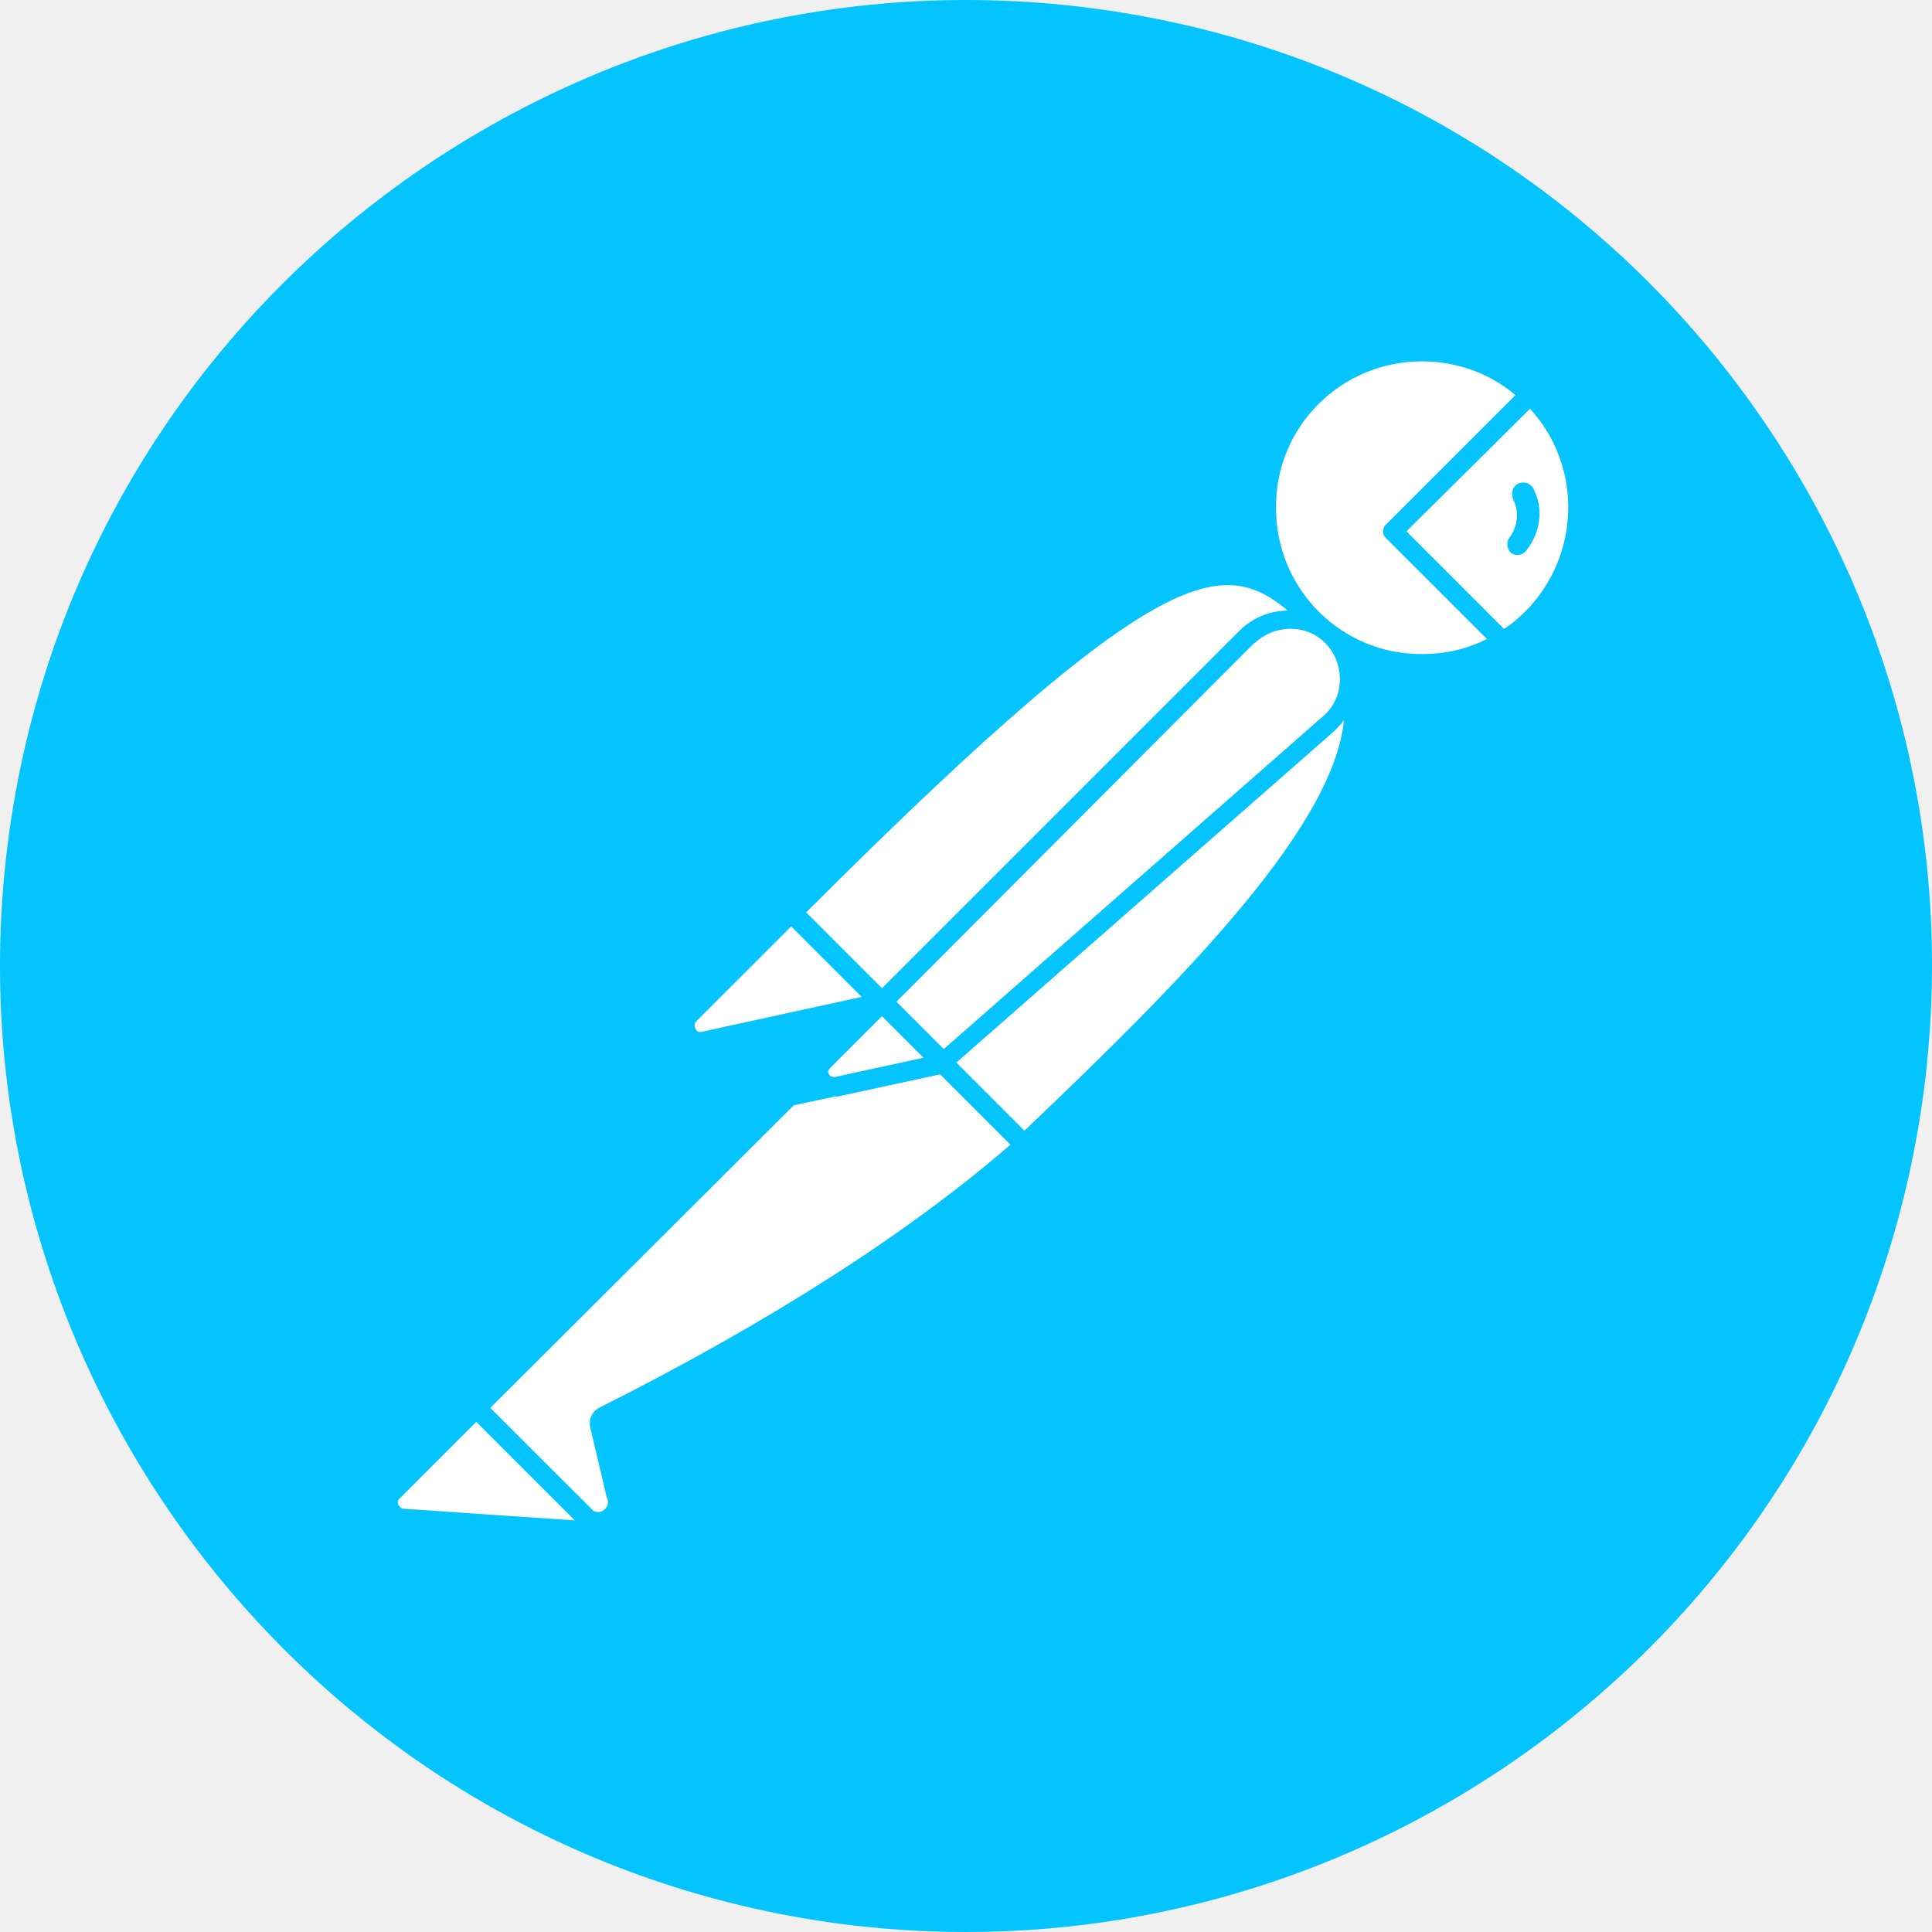
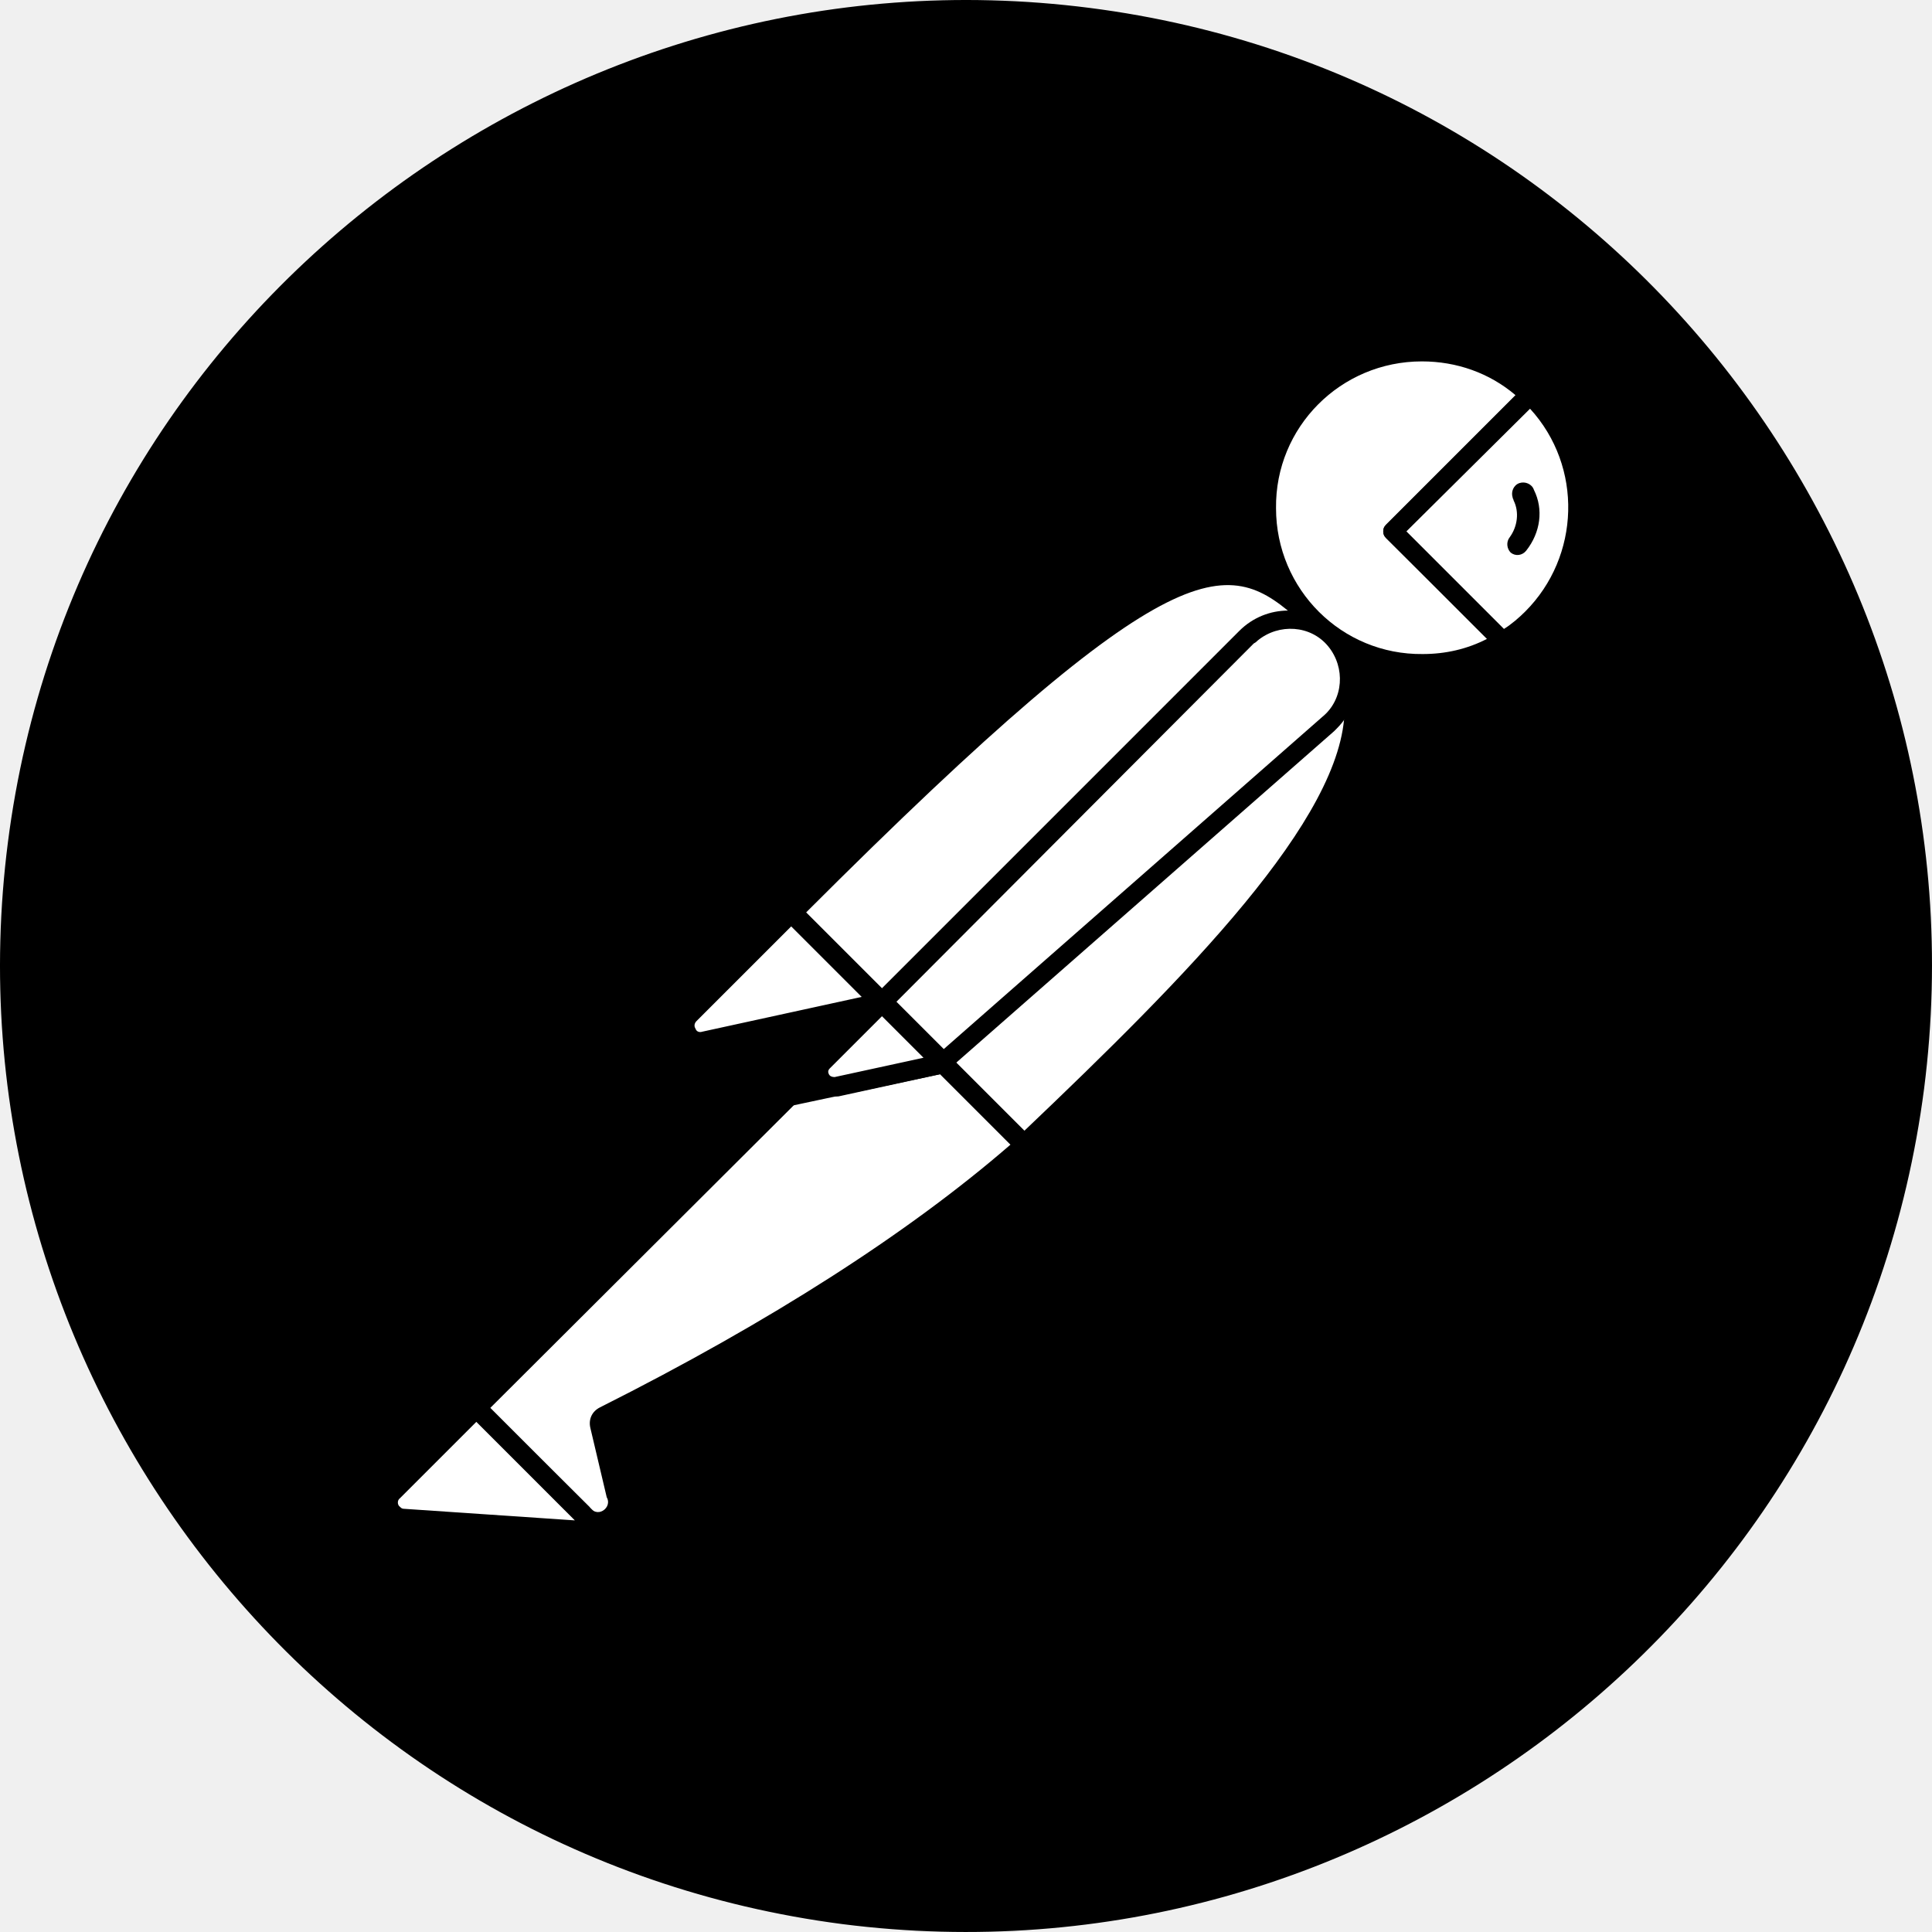
- <svg xmlns="http://www.w3.org/2000/svg" width="800px" height="800px" viewBox="0 0 256 256" version="1.1" preserveAspectRatio="xMidYMid" fill="#000000">
-   <g id="SVGRepo_bgCarrier" strokeWidth="0" />
-   <g id="SVGRepo_tracerCarrier" stroke-linecap="round" strokeLinejoin="round" />
-   <g id="SVGRepo_iconCarrier">
-     <g>
-       <path d="M254.953,144.253 C263.912,74.122 214.384,10.005 144.381,1.047 C74.378,-7.912 10.005,41.616 1.047,111.619 C-7.912,181.622 41.616,245.867 111.619,254.953 C181.75,263.912 245.867,214.384 254.953,144.253 Z" fill="#04c4ff"> </path>
-       <g transform="translate(50.18122, 45.19892)">
-         <path d="M124.018,36.985 L70.012,90.992 L54.783,75.762 C107.893,22.652 113.14,27.259 124.018,36.985 L124.018,36.985 Z" fill="#FFFFFF"> </path>
-         <path d="M70.012,92.271 C69.628,92.271 69.372,92.143 69.116,91.887 L53.759,76.658 C53.247,76.146 53.247,75.378 53.759,74.867 C107.765,20.86 113.396,25.979 124.786,36.217 C125.042,36.473 125.17,36.729 125.17,37.113 C125.17,37.497 125.042,37.753 124.786,38.009 L70.78,91.887 C70.652,92.143 70.268,92.271 70.012,92.271 Z M56.575,75.762 L70.012,89.2 L122.099,37.113 C112.629,28.667 106.23,26.107 56.575,75.762 L56.575,75.762 Z" fill="#04c4ff"> </path>
-         <path d="M85.497,106.477 L70.78,91.759 L124.786,37.753 C139.248,52.343 117.62,76.018 85.497,106.477 Z" fill="#FFFFFF"> </path>
-         <path d="M85.497,107.757 C85.113,107.757 84.858,107.629 84.602,107.373 L69.884,92.655 C69.628,92.399 69.628,92.143 69.628,91.759 C69.628,91.376 69.756,91.12 70.012,90.864 L124.018,36.857 C124.53,36.345 125.298,36.345 125.81,36.857 C129.138,39.929 130.929,44.28 130.801,48.759 C130.545,62.965 114.42,81.009 86.521,107.373 C86.137,107.629 85.753,107.757 85.497,107.757 L85.497,107.757 Z M72.572,91.759 C80.762,100.078 84.218,103.405 85.497,104.685 C106.998,84.209 127.858,63.221 127.986,48.759 C128.114,45.432 126.834,42.104 124.658,39.545 L72.572,91.759 Z" fill="#04c4ff"> </path>
-         <path d="M55.039,76.146 L65.917,87.024 C66.173,87.28 66.173,87.536 65.917,87.792 C65.789,87.92 65.789,87.92 65.661,87.92 L43.137,92.783 C41.985,92.911 40.961,92.143 40.705,90.992 C40.577,90.352 40.833,89.712 41.217,89.328 L54.271,76.274 C54.527,76.018 54.911,75.89 55.039,76.146 Z" fill="#FFFFFF"> </path>
-         <path d="M42.753,94.063 C40.833,94.063 39.426,92.527 39.426,90.608 C39.426,89.712 39.81,88.816 40.45,88.176 L53.503,75.122 C54.271,74.483 55.295,74.483 56.063,75.122 L66.941,86 C67.709,86.64 67.709,87.792 66.941,88.56 C66.685,88.816 66.429,88.944 66.045,89.072 L43.521,93.935 C43.265,93.935 43.009,94.063 42.753,94.063 L42.753,94.063 Z M54.655,77.554 L42.113,90.096 C41.857,90.352 41.729,90.736 41.985,91.12 C42.113,91.504 42.497,91.631 42.881,91.504 L63.997,86.896 L54.655,77.554 Z" fill="#04c4ff"> </path>
-         <path d="M152.557,7.039 C144.367,-0.896 131.185,-0.64 123.251,7.679 C115.316,15.997 115.572,29.051 123.89,36.985 C130.673,43.512 140.911,44.664 148.974,39.801 L134.385,25.211 L152.557,7.039 Z" fill="#FFFFFF"> </path>
-         <path d="M138.224,44.024 C126.066,44.024 116.212,34.17 116.212,22.012 C116.212,9.854 126.066,-1.81866161e-14 138.224,-1.81866161e-14 C143.855,-1.81866161e-14 149.358,2.176 153.453,6.143 C153.709,6.399 153.837,6.655 153.837,7.039 C153.837,7.423 153.709,7.679 153.453,7.935 L136.176,25.211 L149.742,38.777 C150.254,39.289 150.254,40.057 149.742,40.569 C149.614,40.697 149.614,40.697 149.486,40.825 C146.158,42.872 142.191,44.024 138.224,44.024 Z M138.224,2.688 C127.474,2.688 118.771,11.39 118.899,22.14 C118.899,32.89 127.602,41.593 138.352,41.465 C141.295,41.465 144.239,40.825 146.926,39.417 L133.489,26.107 C133.233,25.851 133.105,25.595 133.105,25.211 C133.105,24.828 133.233,24.572 133.489,24.316 L150.638,7.167 C147.182,4.223 142.831,2.688 138.224,2.688 L138.224,2.688 Z" fill="#04c4ff"> </path>
-         <path d="M152.941,7.423 L152.685,7.167 L134.385,25.211 L148.846,39.673 C150.254,38.777 151.661,37.753 152.813,36.601 C161.004,28.539 161.004,15.485 152.941,7.423 L152.941,7.423 Z" fill="#FFFFFF"> </path>
-         <path d="M148.974,41.081 C148.59,41.081 148.334,40.953 148.078,40.697 L133.489,26.107 C133.233,25.851 133.105,25.595 133.105,25.211 C133.105,24.828 133.233,24.572 133.489,24.316 L151.661,6.143 C152.173,5.631 152.941,5.631 153.453,6.143 L153.837,6.399 C162.412,14.973 162.412,28.795 153.965,37.497 C152.685,38.777 151.278,39.929 149.742,40.825 C149.358,40.953 149.102,41.081 148.974,41.081 L148.974,41.081 Z M136.176,25.211 L149.102,38.137 C150.126,37.497 151.15,36.601 151.917,35.834 C159.212,28.539 159.596,16.637 152.557,8.958 L136.176,25.211 Z" fill="#04c4ff"> </path>
-         <path d="M126.194,39.289 C123.123,36.217 118.132,36.217 115.06,39.289 L66.813,87.536 L74.875,95.599 L125.938,50.807 C129.266,47.991 129.521,43 126.706,39.673 C126.45,39.545 126.322,39.417 126.194,39.289 L126.194,39.289 Z" fill="#FFFFFF"> </path>
-         <path d="M74.747,96.879 C74.363,96.879 74.107,96.751 73.851,96.495 L65.789,88.432 C65.277,87.92 65.277,87.152 65.789,86.64 L114.036,38.393 C117.62,34.81 123.379,34.81 126.962,38.393 C130.545,41.976 130.545,47.735 126.962,51.319 C126.834,51.447 126.706,51.575 126.578,51.703 L75.515,96.495 C75.387,96.751 75.131,96.879 74.747,96.879 L74.747,96.879 Z M68.604,87.536 L74.875,93.807 L125.042,49.783 C127.858,47.479 128.114,43.256 125.81,40.441 C123.507,37.625 119.283,37.369 116.468,39.673 C116.34,39.801 116.212,39.929 115.956,40.057 L68.604,87.536 Z" fill="#04c4ff"> </path>
-         <path d="M29.827,142.438 C29.316,142.694 29.06,143.206 29.188,143.718 L31.363,152.932 C31.875,154.212 31.107,155.748 29.699,156.132 C28.676,156.516 27.524,156.132 26.884,155.364 L12.806,141.415 L58.75,95.471 L74.619,95.727 L85.369,106.477 C82.81,108.652 67.325,123.626 29.827,142.438 L29.827,142.438 Z" fill="#FFFFFF"> </path>
-         <path d="M28.804,157.412 C27.78,157.412 26.756,157.028 26.116,156.26 L12.167,142.31 C11.911,142.054 11.783,141.798 11.783,141.415 C11.783,141.031 11.911,140.775 12.167,140.519 L58.11,94.575 C58.366,94.319 58.75,94.191 59.006,94.191 L74.875,94.447 C75.259,94.447 75.515,94.575 75.771,94.831 L86.521,105.581 C86.777,105.837 86.905,106.221 86.905,106.605 C86.905,106.989 86.777,107.245 86.393,107.501 L85.497,108.268 C71.932,120.17 53.503,132.072 30.595,143.462 L32.771,152.549 C33.155,154.212 32.387,156.004 30.851,156.9 C30.083,157.284 29.443,157.412 28.804,157.412 Z M14.726,141.415 L27.908,154.468 C28.292,155.108 29.06,155.364 29.699,154.98 C30.339,154.596 30.595,153.828 30.211,153.188 L28.036,143.974 C27.78,142.822 28.292,141.798 29.316,141.287 C51.967,129.897 70.268,118.123 83.706,106.477 L74.235,97.007 L59.518,96.751 L14.726,141.415 Z" fill="#04c4ff"> </path>
-         <path d="M1.928,152.421 L12.934,141.415 L29.316,157.796 L3.208,156.004 C2.056,155.876 1.289,154.852 1.417,153.7 C1.417,153.188 1.545,152.676 1.928,152.421 L1.928,152.421 Z" fill="#FFFFFF"> </path>
-         <path d="M29.316,158.947 L3.08,157.156 C1.161,157.028 -0.119,155.364 0.009,153.444 C0.137,152.676 0.393,151.909 1.033,151.397 L12.039,140.391 C12.551,139.879 13.318,139.879 13.83,140.391 L30.211,156.772 C30.595,157.156 30.723,157.668 30.467,158.179 C30.211,158.691 29.827,158.947 29.316,158.947 L29.316,158.947 Z M12.934,143.206 L2.824,153.316 C2.44,153.572 2.44,154.212 2.824,154.468 C2.952,154.596 3.08,154.724 3.336,154.724 L25.988,156.26 L12.934,143.206 Z" fill="#04c4ff"> </path>
-         <path d="M54.271,101.358 C53.503,101.358 52.991,100.718 52.991,100.078 C52.991,99.694 53.119,99.438 53.375,99.182 L65.789,86.768 C66.301,86.256 67.069,86.256 67.581,86.768 L75.643,94.831 C76.027,95.215 76.155,95.599 76.027,96.111 C75.899,96.495 75.515,96.879 75.003,97.007 L54.527,101.358 C54.399,101.358 54.271,101.358 54.271,101.358 L54.271,101.358 Z M66.685,89.456 L58.238,97.902 L72.06,94.959 L66.685,89.456 Z" fill="#04c4ff"> </path>
-         <path d="M74.619,95.727 L60.542,98.798 C59.518,99.054 58.494,98.414 58.238,97.39 C58.11,96.751 58.238,96.111 58.75,95.599 L66.557,87.792 L74.619,95.727 Z" fill="#FFFFFF"> </path>
-         <path d="M60.286,100.078 C58.494,100.078 57.087,98.67 57.087,96.879 C57.087,95.983 57.47,95.215 57.982,94.575 L65.789,86.768 C66.301,86.256 67.069,86.256 67.581,86.768 L75.643,94.831 C76.027,95.215 76.155,95.599 76.027,96.111 C75.899,96.495 75.515,96.879 75.003,97.007 L60.926,100.078 C60.67,100.078 60.414,100.078 60.286,100.078 L60.286,100.078 Z M66.685,89.456 L59.774,96.367 C59.518,96.623 59.518,96.879 59.646,97.134 C59.774,97.39 60.03,97.518 60.414,97.518 L72.188,94.959 L66.685,89.456 Z" fill="#04c4ff"> </path>
-         <path d="M153.069,19.708 C152.813,18.941 151.917,18.557 151.15,18.813 C150.382,19.069 149.998,19.964 150.254,20.732 C150.254,20.86 150.382,20.988 150.382,21.116 C151.15,22.652 150.894,24.572 149.87,25.979 C149.358,26.619 149.486,27.515 149.998,28.027 C150.638,28.539 151.533,28.411 152.045,27.771 C153.965,25.339 154.349,22.268 153.069,19.708 L153.069,19.708 Z" fill="#04c4ff"> </path>
-       </g>
+ <svg xmlns="http://www.w3.org/2000/svg" width="800px" height="800px" viewBox="0 0 256 256" version="1.1" preserveAspectRatio="xMidYMid">
+   <g>
+     <path d="M254.953,144.253 C263.912,74.122 214.384,10.005 144.381,1.047 C74.378,-7.912 10.005,41.616 1.047,111.619 C-7.912,181.622 41.616,245.867 111.619,254.953 C181.75,263.912 245.867,214.384 254.953,144.253 Z" fill="currentColor">
+ 
+ </path>
+     <g transform="translate(50.18122, 45.19892)">
+       <path d="M124.018,36.985 L70.012,90.992 L54.783,75.762 C107.893,22.652 113.14,27.259 124.018,36.985 L124.018,36.985 Z" fill="#FFFFFF">
+ 
+ </path>
+       <path d="M70.012,92.271 C69.628,92.271 69.372,92.143 69.116,91.887 L53.759,76.658 C53.247,76.146 53.247,75.378 53.759,74.867 C107.765,20.86 113.396,25.979 124.786,36.217 C125.042,36.473 125.17,36.729 125.17,37.113 C125.17,37.497 125.042,37.753 124.786,38.009 L70.78,91.887 C70.652,92.143 70.268,92.271 70.012,92.271 Z M56.575,75.762 L70.012,89.2 L122.099,37.113 C112.629,28.667 106.23,26.107 56.575,75.762 L56.575,75.762 Z" fill="currentColor">
+ 
+ </path>
+       <path d="M85.497,106.477 L70.78,91.759 L124.786,37.753 C139.248,52.343 117.62,76.018 85.497,106.477 Z" fill="#FFFFFF">
+ 
+ </path>
+       <path d="M85.497,107.757 C85.113,107.757 84.858,107.629 84.602,107.373 L69.884,92.655 C69.628,92.399 69.628,92.143 69.628,91.759 C69.628,91.376 69.756,91.12 70.012,90.864 L124.018,36.857 C124.53,36.345 125.298,36.345 125.81,36.857 C129.138,39.929 130.929,44.28 130.801,48.759 C130.545,62.965 114.42,81.009 86.521,107.373 C86.137,107.629 85.753,107.757 85.497,107.757 L85.497,107.757 Z M72.572,91.759 C80.762,100.078 84.218,103.405 85.497,104.685 C106.998,84.209 127.858,63.221 127.986,48.759 C128.114,45.432 126.834,42.104 124.658,39.545 L72.572,91.759 Z" fill="currentColor">
+ 
+ </path>
+       <path d="M55.039,76.146 L65.917,87.024 C66.173,87.28 66.173,87.536 65.917,87.792 C65.789,87.92 65.789,87.92 65.661,87.92 L43.137,92.783 C41.985,92.911 40.961,92.143 40.705,90.992 C40.577,90.352 40.833,89.712 41.217,89.328 L54.271,76.274 C54.527,76.018 54.911,75.89 55.039,76.146 Z" fill="#FFFFFF">
+ 
+ </path>
+       <path d="M42.753,94.063 C40.833,94.063 39.426,92.527 39.426,90.608 C39.426,89.712 39.81,88.816 40.45,88.176 L53.503,75.122 C54.271,74.483 55.295,74.483 56.063,75.122 L66.941,86 C67.709,86.64 67.709,87.792 66.941,88.56 C66.685,88.816 66.429,88.944 66.045,89.072 L43.521,93.935 C43.265,93.935 43.009,94.063 42.753,94.063 L42.753,94.063 Z M54.655,77.554 L42.113,90.096 C41.857,90.352 41.729,90.736 41.985,91.12 C42.113,91.504 42.497,91.631 42.881,91.504 L63.997,86.896 L54.655,77.554 Z" fill="currentColor">
+ 
+ </path>
+       <path d="M152.557,7.039 C144.367,-0.896 131.185,-0.64 123.251,7.679 C115.316,15.997 115.572,29.051 123.89,36.985 C130.673,43.512 140.911,44.664 148.974,39.801 L134.385,25.211 L152.557,7.039 Z" fill="#FFFFFF">
+ 
+ </path>
+       <path d="M138.224,44.024 C126.066,44.024 116.212,34.17 116.212,22.012 C116.212,9.854 126.066,-1.81866161e-14 138.224,-1.81866161e-14 C143.855,-1.81866161e-14 149.358,2.176 153.453,6.143 C153.709,6.399 153.837,6.655 153.837,7.039 C153.837,7.423 153.709,7.679 153.453,7.935 L136.176,25.211 L149.742,38.777 C150.254,39.289 150.254,40.057 149.742,40.569 C149.614,40.697 149.614,40.697 149.486,40.825 C146.158,42.872 142.191,44.024 138.224,44.024 Z M138.224,2.688 C127.474,2.688 118.771,11.39 118.899,22.14 C118.899,32.89 127.602,41.593 138.352,41.465 C141.295,41.465 144.239,40.825 146.926,39.417 L133.489,26.107 C133.233,25.851 133.105,25.595 133.105,25.211 C133.105,24.828 133.233,24.572 133.489,24.316 L150.638,7.167 C147.182,4.223 142.831,2.688 138.224,2.688 L138.224,2.688 Z" fill="currentColor">
+ 
+ </path>
+       <path d="M152.941,7.423 L152.685,7.167 L134.385,25.211 L148.846,39.673 C150.254,38.777 151.661,37.753 152.813,36.601 C161.004,28.539 161.004,15.485 152.941,7.423 L152.941,7.423 Z" fill="#FFFFFF">
+ 
+ </path>
+       <path d="M148.974,41.081 C148.59,41.081 148.334,40.953 148.078,40.697 L133.489,26.107 C133.233,25.851 133.105,25.595 133.105,25.211 C133.105,24.828 133.233,24.572 133.489,24.316 L151.661,6.143 C152.173,5.631 152.941,5.631 153.453,6.143 L153.837,6.399 C162.412,14.973 162.412,28.795 153.965,37.497 C152.685,38.777 151.278,39.929 149.742,40.825 C149.358,40.953 149.102,41.081 148.974,41.081 L148.974,41.081 Z M136.176,25.211 L149.102,38.137 C150.126,37.497 151.15,36.601 151.917,35.834 C159.212,28.539 159.596,16.637 152.557,8.958 L136.176,25.211 Z" fill="currentColor">
+ 
+ </path>
+       <path d="M126.194,39.289 C123.123,36.217 118.132,36.217 115.06,39.289 L66.813,87.536 L74.875,95.599 L125.938,50.807 C129.266,47.991 129.521,43 126.706,39.673 C126.45,39.545 126.322,39.417 126.194,39.289 L126.194,39.289 Z" fill="#FFFFFF">
+ 
+ </path>
+       <path d="M74.747,96.879 C74.363,96.879 74.107,96.751 73.851,96.495 L65.789,88.432 C65.277,87.92 65.277,87.152 65.789,86.64 L114.036,38.393 C117.62,34.81 123.379,34.81 126.962,38.393 C130.545,41.976 130.545,47.735 126.962,51.319 C126.834,51.447 126.706,51.575 126.578,51.703 L75.515,96.495 C75.387,96.751 75.131,96.879 74.747,96.879 L74.747,96.879 Z M68.604,87.536 L74.875,93.807 L125.042,49.783 C127.858,47.479 128.114,43.256 125.81,40.441 C123.507,37.625 119.283,37.369 116.468,39.673 C116.34,39.801 116.212,39.929 115.956,40.057 L68.604,87.536 Z" fill="currentColor">
+ 
+ </path>
+       <path d="M29.827,142.438 C29.316,142.694 29.06,143.206 29.188,143.718 L31.363,152.932 C31.875,154.212 31.107,155.748 29.699,156.132 C28.676,156.516 27.524,156.132 26.884,155.364 L12.806,141.415 L58.75,95.471 L74.619,95.727 L85.369,106.477 C82.81,108.652 67.325,123.626 29.827,142.438 L29.827,142.438 Z" fill="#FFFFFF">
+ 
+ </path>
+       <path d="M28.804,157.412 C27.78,157.412 26.756,157.028 26.116,156.26 L12.167,142.31 C11.911,142.054 11.783,141.798 11.783,141.415 C11.783,141.031 11.911,140.775 12.167,140.519 L58.11,94.575 C58.366,94.319 58.75,94.191 59.006,94.191 L74.875,94.447 C75.259,94.447 75.515,94.575 75.771,94.831 L86.521,105.581 C86.777,105.837 86.905,106.221 86.905,106.605 C86.905,106.989 86.777,107.245 86.393,107.501 L85.497,108.268 C71.932,120.17 53.503,132.072 30.595,143.462 L32.771,152.549 C33.155,154.212 32.387,156.004 30.851,156.9 C30.083,157.284 29.443,157.412 28.804,157.412 Z M14.726,141.415 L27.908,154.468 C28.292,155.108 29.06,155.364 29.699,154.98 C30.339,154.596 30.595,153.828 30.211,153.188 L28.036,143.974 C27.78,142.822 28.292,141.798 29.316,141.287 C51.967,129.897 70.268,118.123 83.706,106.477 L74.235,97.007 L59.518,96.751 L14.726,141.415 Z" fill="currentColor">
+ 
+ </path>
+       <path d="M1.928,152.421 L12.934,141.415 L29.316,157.796 L3.208,156.004 C2.056,155.876 1.289,154.852 1.417,153.7 C1.417,153.188 1.545,152.676 1.928,152.421 L1.928,152.421 Z" fill="#FFFFFF">
+ 
+ </path>
+       <path d="M29.316,158.947 L3.08,157.156 C1.161,157.028 -0.119,155.364 0.009,153.444 C0.137,152.676 0.393,151.909 1.033,151.397 L12.039,140.391 C12.551,139.879 13.318,139.879 13.83,140.391 L30.211,156.772 C30.595,157.156 30.723,157.668 30.467,158.179 C30.211,158.691 29.827,158.947 29.316,158.947 L29.316,158.947 Z M12.934,143.206 L2.824,153.316 C2.44,153.572 2.44,154.212 2.824,154.468 C2.952,154.596 3.08,154.724 3.336,154.724 L25.988,156.26 L12.934,143.206 Z" fill="currentColor">
+ 
+ </path>
+       <path d="M54.271,101.358 C53.503,101.358 52.991,100.718 52.991,100.078 C52.991,99.694 53.119,99.438 53.375,99.182 L65.789,86.768 C66.301,86.256 67.069,86.256 67.581,86.768 L75.643,94.831 C76.027,95.215 76.155,95.599 76.027,96.111 C75.899,96.495 75.515,96.879 75.003,97.007 L54.527,101.358 C54.399,101.358 54.271,101.358 54.271,101.358 L54.271,101.358 Z M66.685,89.456 L58.238,97.902 L72.06,94.959 L66.685,89.456 Z" fill="currentColor">
+ 
+ </path>
+       <path d="M74.619,95.727 L60.542,98.798 C59.518,99.054 58.494,98.414 58.238,97.39 C58.11,96.751 58.238,96.111 58.75,95.599 L66.557,87.792 L74.619,95.727 Z" fill="#FFFFFF">
+ 
+ </path>
+       <path d="M60.286,100.078 C58.494,100.078 57.087,98.67 57.087,96.879 C57.087,95.983 57.47,95.215 57.982,94.575 L65.789,86.768 C66.301,86.256 67.069,86.256 67.581,86.768 L75.643,94.831 C76.027,95.215 76.155,95.599 76.027,96.111 C75.899,96.495 75.515,96.879 75.003,97.007 L60.926,100.078 C60.67,100.078 60.414,100.078 60.286,100.078 L60.286,100.078 Z M66.685,89.456 L59.774,96.367 C59.518,96.623 59.518,96.879 59.646,97.134 C59.774,97.39 60.03,97.518 60.414,97.518 L72.188,94.959 L66.685,89.456 Z" fill="currentColor">
+ 
+ </path>
+       <path d="M153.069,19.708 C152.813,18.941 151.917,18.557 151.15,18.813 C150.382,19.069 149.998,19.964 150.254,20.732 C150.254,20.86 150.382,20.988 150.382,21.116 C151.15,22.652 150.894,24.572 149.87,25.979 C149.358,26.619 149.486,27.515 149.998,28.027 C150.638,28.539 151.533,28.411 152.045,27.771 C153.965,25.339 154.349,22.268 153.069,19.708 L153.069,19.708 Z" fill="currentColor">
+ 
+ </path>
    </g>
  </g>
</svg>
